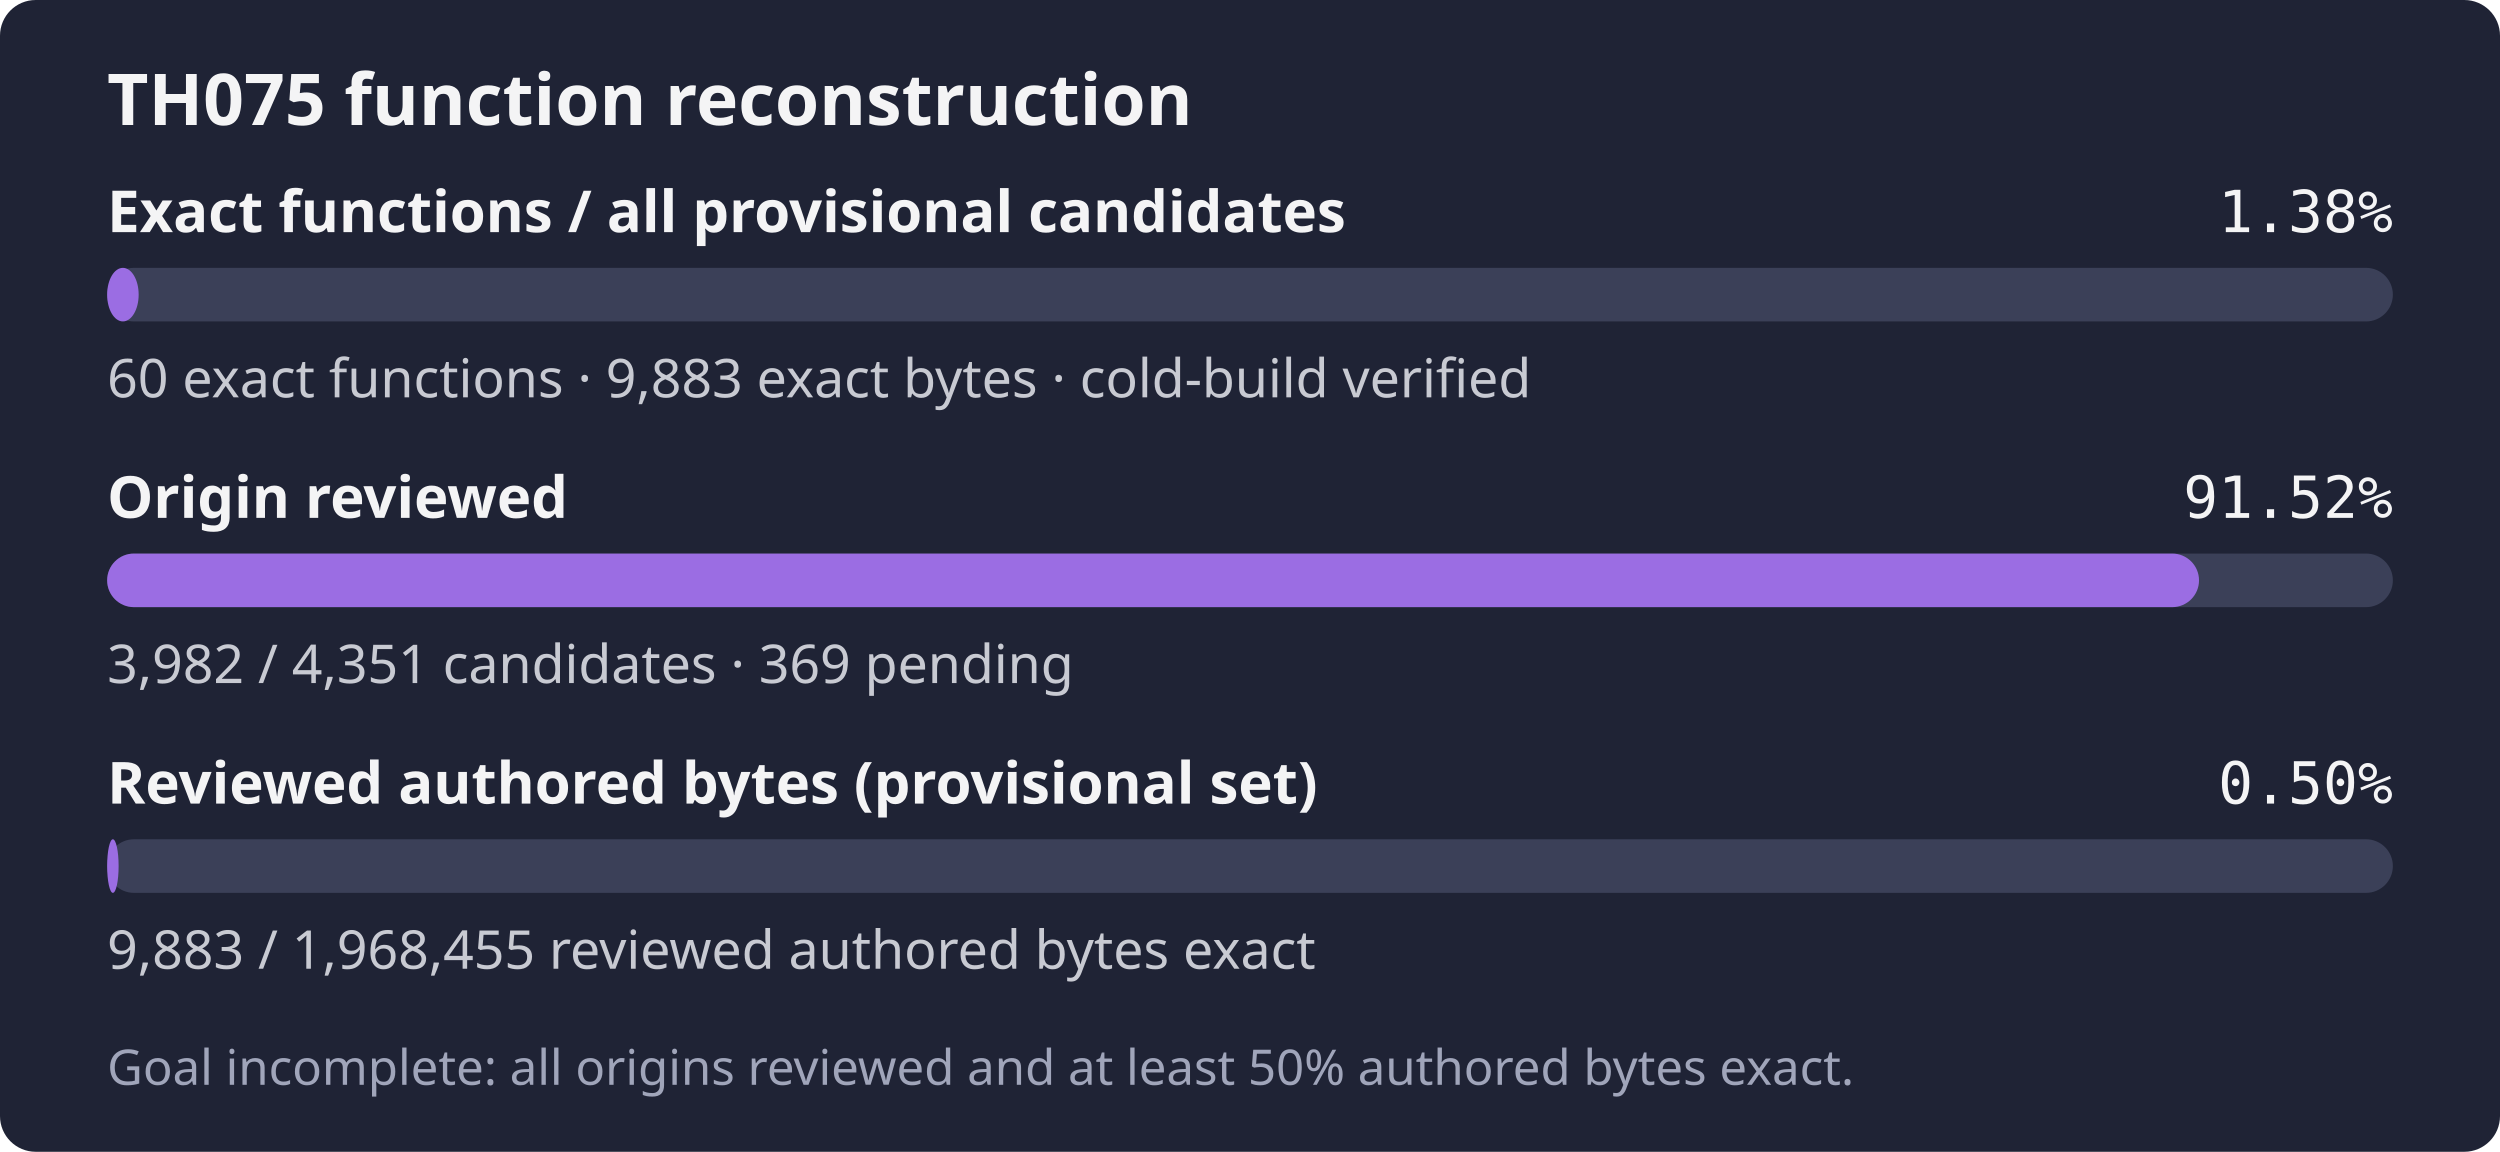
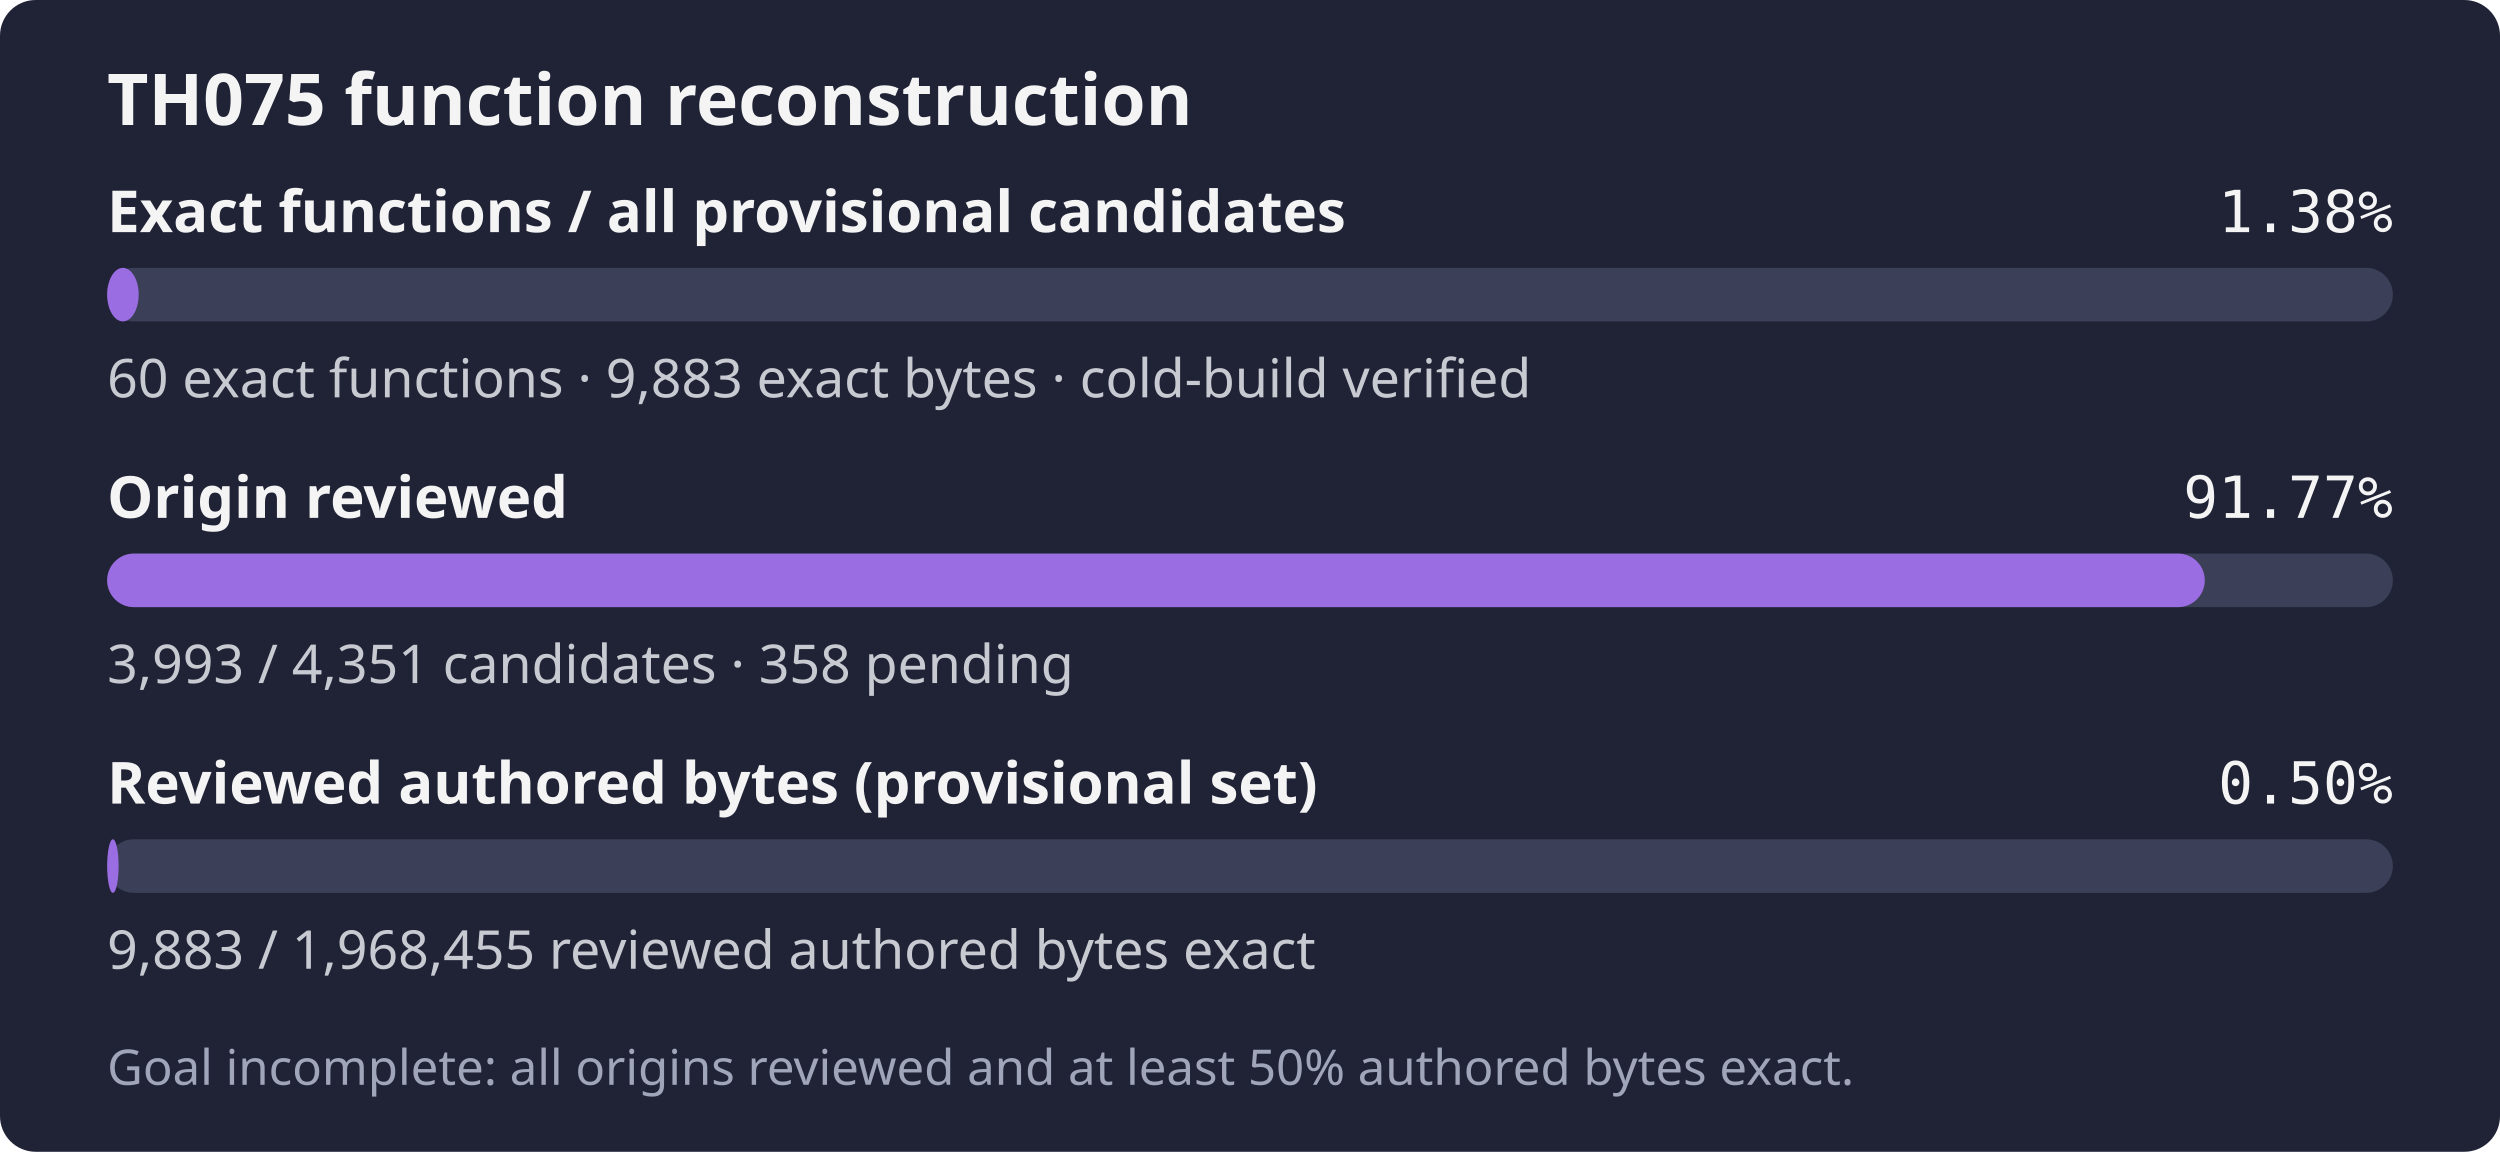
- <svg xmlns="http://www.w3.org/2000/svg" width="560" height="258" role="img" aria-label="TH075: 60 exact functions, 9,883 exact bytes; 3,982 of 4,351 candidates reviewed; Goal incomplete: all origins reviewed and at least 50% authored bytes exact.">
+ <svg xmlns="http://www.w3.org/2000/svg" width="560" height="258" role="img" aria-label="TH075: 60 exact functions, 9,883 exact bytes; 3,993 of 4,351 candidates reviewed; Goal incomplete: all origins reviewed and at least 50% authored bytes exact.">
  <rect width="560" height="258" rx="8" fill="#1f2335" />
  <text x="24" y="28" fill="#f4f4f5" font-family="sans-serif" font-size="16" font-weight="600">TH075 function reconstruction</text>
  <text x="24" y="52" fill="#f4f4f5" font-family="sans-serif" font-size="13" font-weight="600">Exact functions / all provisional candidates</text>
  <text x="536" y="52" fill="#f4f4f5" text-anchor="end" font-family="monospace" font-size="13">1.38%</text>
  <rect x="24" y="60" width="512" height="12" rx="6" fill="#3b4058" />
  <rect x="24" y="60" width="7.06" height="12" rx="6" fill="#9b6de3" />
  <text x="24" y="89" fill="#c8cad2" font-family="sans-serif" font-size="12">60 exact functions · 9,883 exact bytes · cold-build verified</text>
  <text x="24" y="116" fill="#f4f4f5" font-family="sans-serif" font-size="13" font-weight="600">Origin reviewed</text>
-   <text x="536" y="116" fill="#f4f4f5" text-anchor="end" font-family="monospace" font-size="13">91.52%</text>
+   <text x="536" y="116" fill="#f4f4f5" text-anchor="end" font-family="monospace" font-size="13">91.77%</text>
  <rect x="24" y="124" width="512" height="12" rx="6" fill="#3b4058" />
-   <rect x="24" y="124" width="468.58" height="12" rx="6" fill="#9b6de3" />
-   <text x="24" y="153" fill="#c8cad2" font-family="sans-serif" font-size="12">3,982 / 4,351 candidates · 369 pending</text>
+   <rect x="24" y="124" width="469.87" height="12" rx="6" fill="#9b6de3" />
+   <text x="24" y="153" fill="#c8cad2" font-family="sans-serif" font-size="12">3,993 / 4,351 candidates · 358 pending</text>
  <text x="24" y="180" fill="#f4f4f5" font-family="sans-serif" font-size="13" font-weight="600">Reviewed authored bytes (provisional set)</text>
  <text x="536" y="180" fill="#f4f4f5" text-anchor="end" font-family="monospace" font-size="13">0.50%</text>
  <rect x="24" y="188" width="512" height="12" rx="6" fill="#3b4058" />
  <rect x="24" y="188" width="2.57" height="12" rx="6" fill="#9b6de3" />
  <text x="24" y="217" fill="#c8cad2" font-family="sans-serif" font-size="12">9,883 / 1,968,455 reviewed authored bytes exact</text>
  <text x="24" y="243" fill="#a0a5ba" font-family="sans-serif" font-size="11">Goal incomplete: all origins reviewed and at least 50% authored bytes exact.</text>
</svg>
